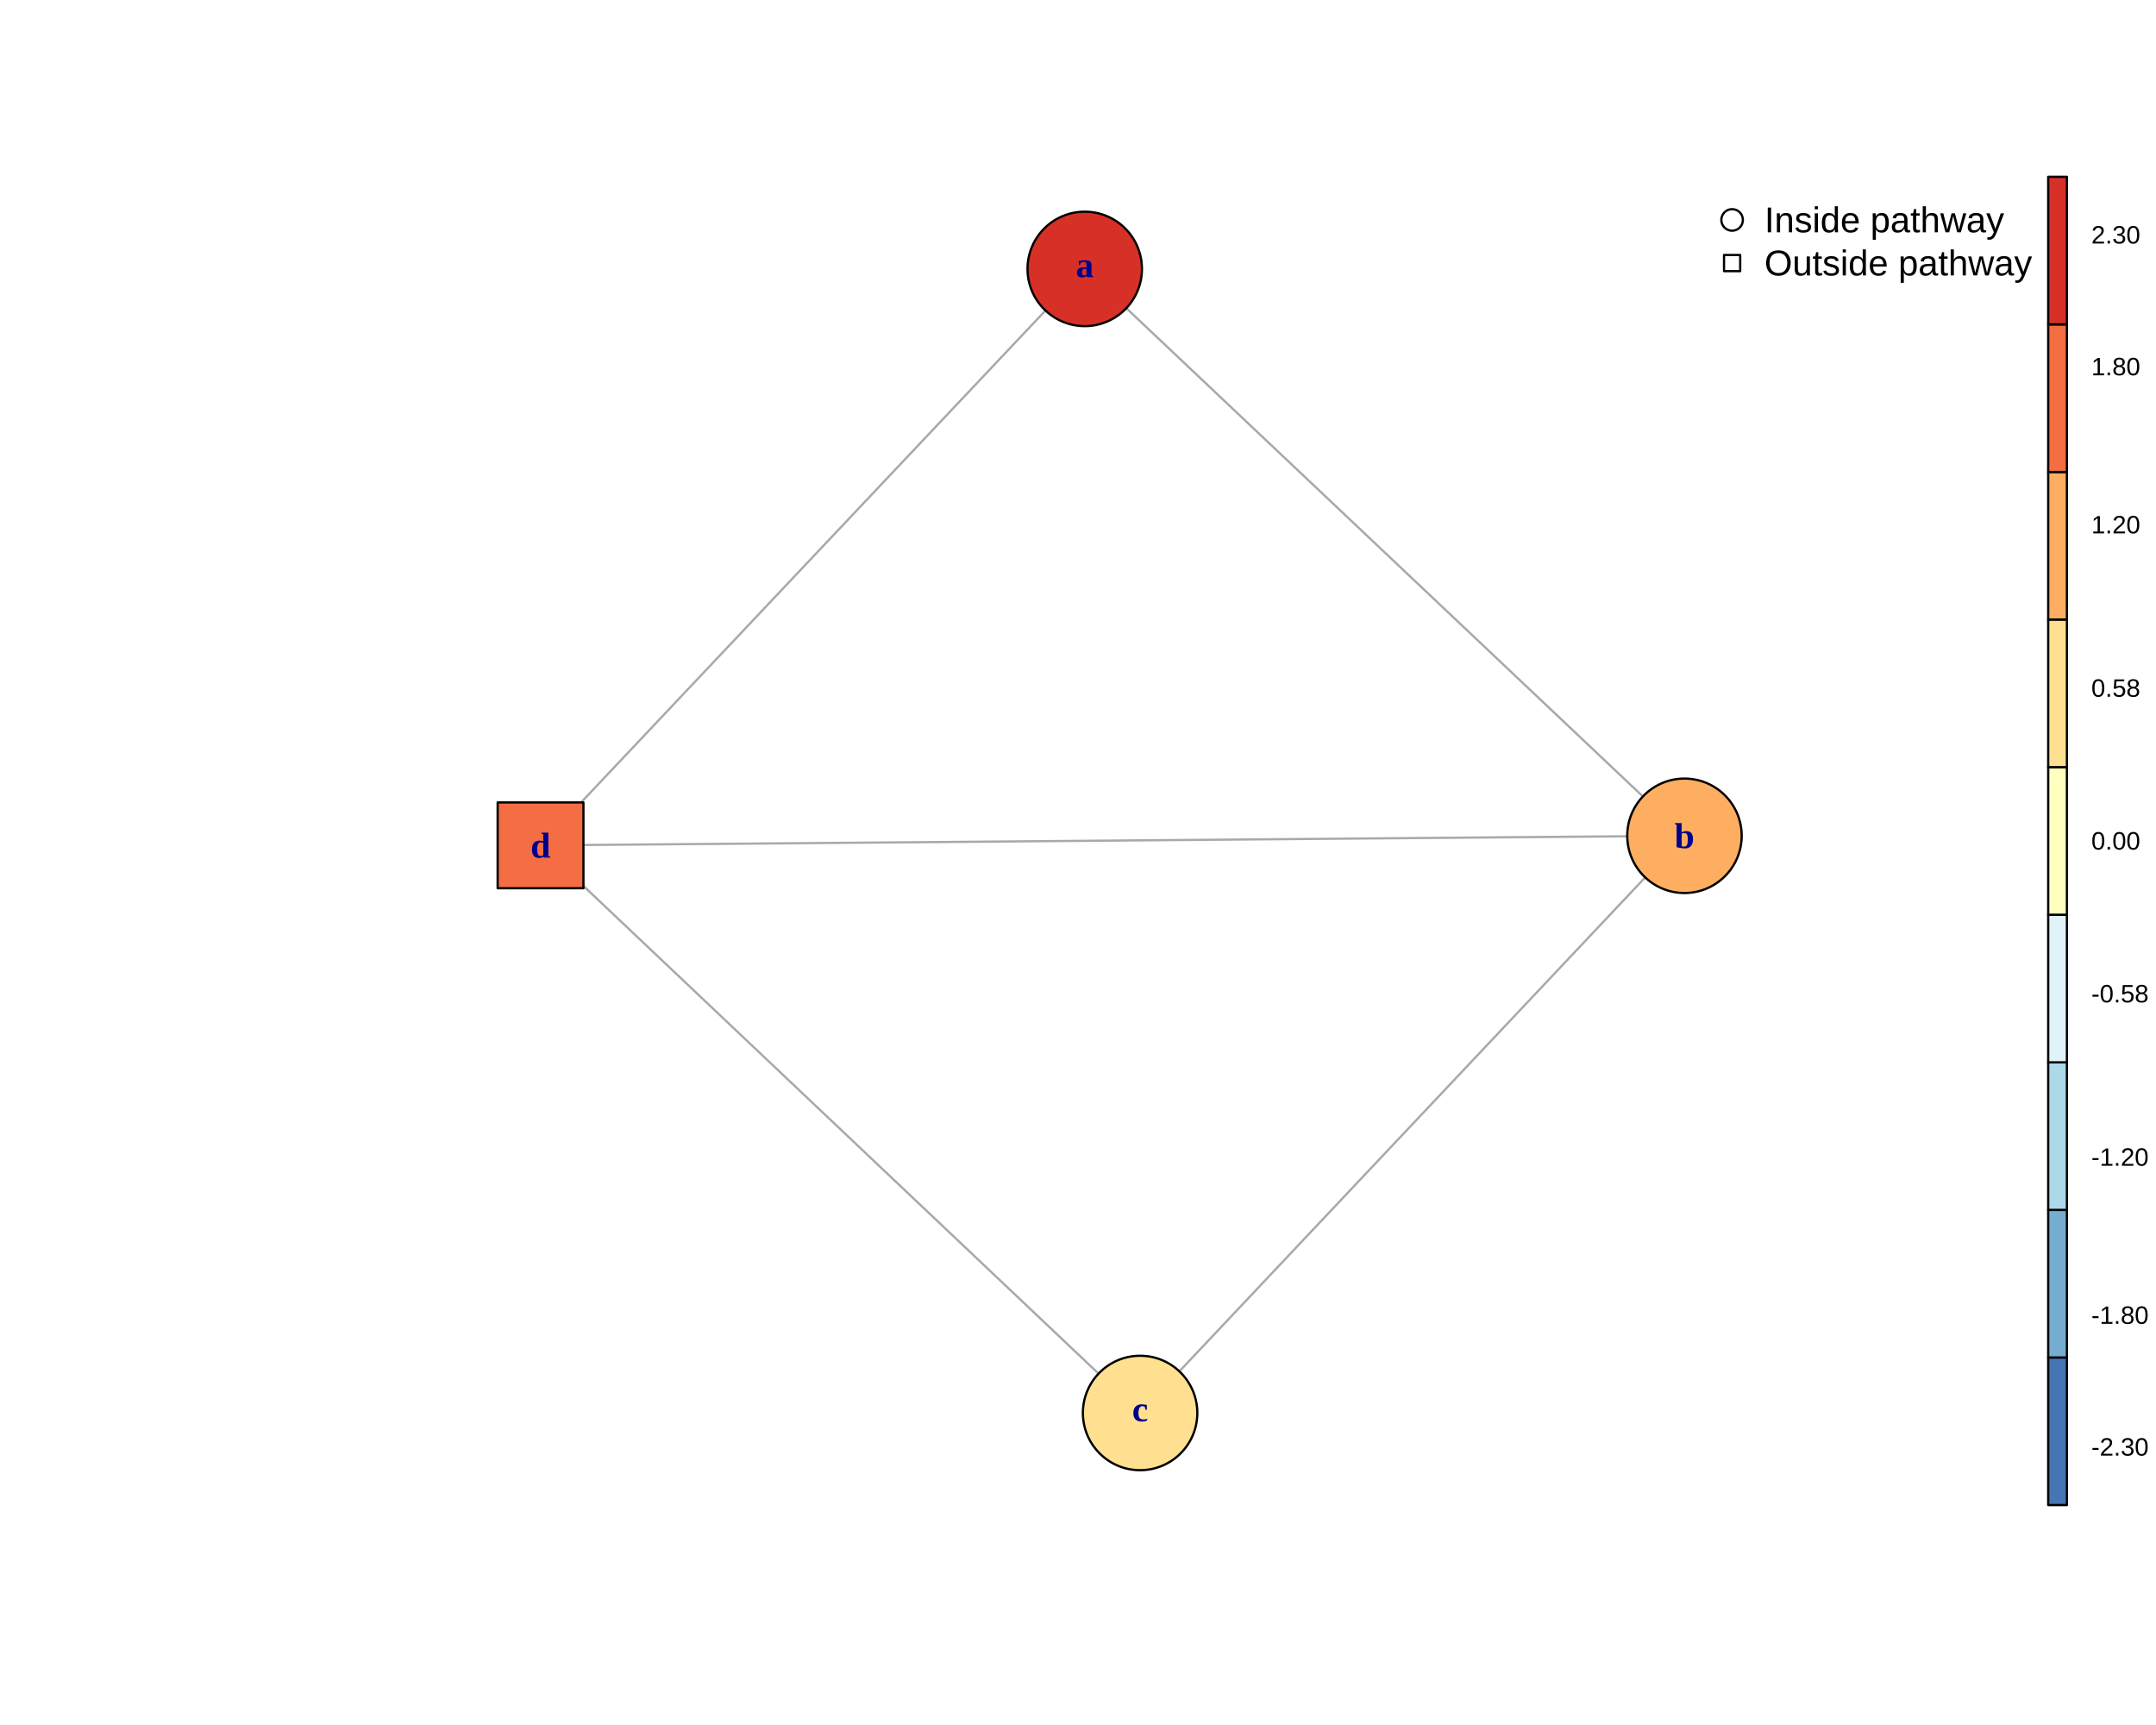
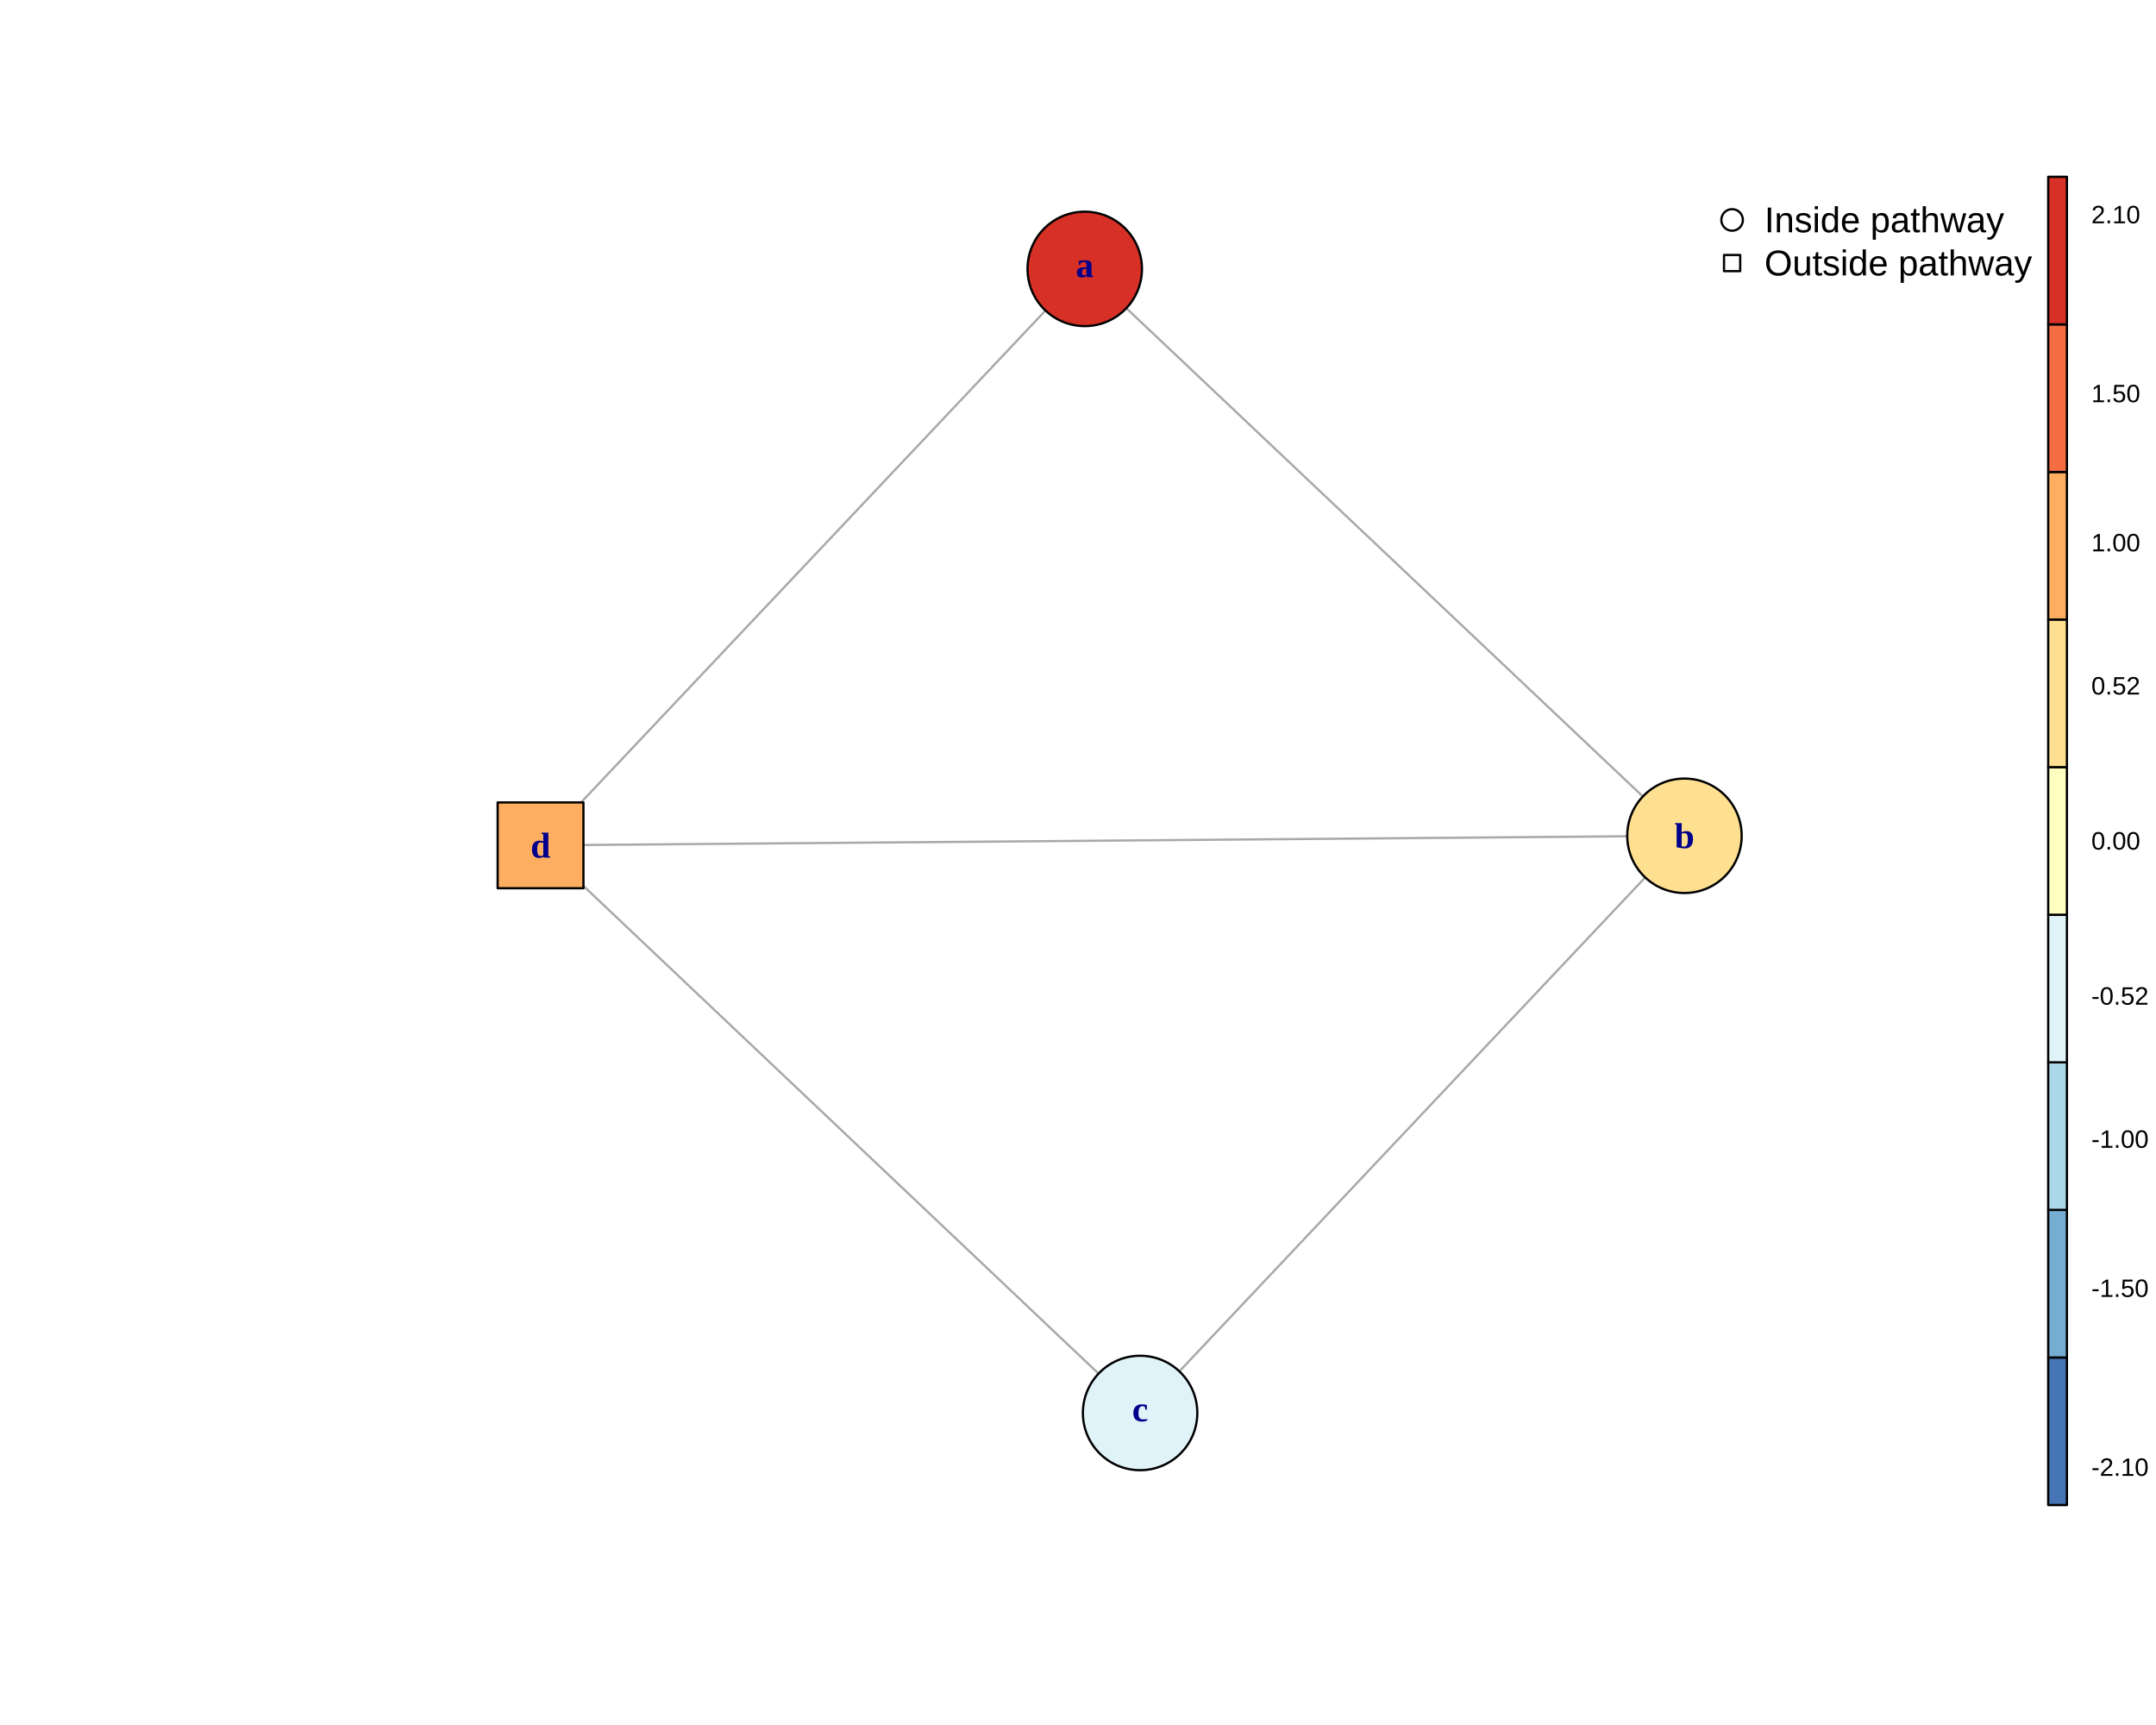
<svg xmlns="http://www.w3.org/2000/svg" viewBox="0 0 720.00 576.00">
  <defs>
    <style type="text/css">
    line, polyline, polygon, path, rect, circle {
      fill: none;
      stroke: #000000;
      stroke-linecap: round;
      stroke-linejoin: round;
      stroke-miterlimit: 10.00;
    }
  </style>
  </defs>
  <rect width="100%" height="100%" style="stroke: none; fill: #FFFFFF;" />
  <defs>
    <clipPath id="cpNTkuMDR8Njg0LjAwfDUwMi41Nnw1OS4wNA==">
      <rect x="59.04" y="59.04" width="624.96" height="443.52" />
    </clipPath>
  </defs>
  <line x1="372.67" y1="99.63" x2="552.12" y2="269.24" style="stroke-width: 0.75; stroke: #A9A9A9;" clip-path="url(#cpNTkuMDR8Njg0LjAwfDUwMi41Nnw1OS4wNA==)" />
  <line x1="352.42" y1="100.21" x2="194.04" y2="267.95" style="stroke-width: 0.75; stroke: #A9A9A9;" clip-path="url(#cpNTkuMDR8Njg0LjAwfDUwMi41Nnw1OS4wNA==)" />
  <line x1="548.20" y1="279.20" x2="194.84" y2="282.15" style="stroke-width: 0.75; stroke: #A9A9A9;" clip-path="url(#cpNTkuMDR8Njg0LjAwfDUwMi41Nnw1OS4wNA==)" />
  <line x1="552.70" y1="289.50" x2="390.57" y2="461.39" style="stroke-width: 0.75; stroke: #A9A9A9;" clip-path="url(#cpNTkuMDR8Njg0LjAwfDUwMi41Nnw1OS4wNA==)" />
  <line x1="194.84" y1="295.83" x2="370.34" y2="461.96" style="stroke-width: 0.75; stroke: #A9A9A9;" clip-path="url(#cpNTkuMDR8Njg0LjAwfDUwMi41Nnw1OS4wNA==)" />
  <circle cx="362.25" cy="89.79" r="14.33pt" style="stroke-width: 0.75; fill: #D73027;" clip-path="url(#cpNTkuMDR8Njg0LjAwfDUwMi41Nnw1OS4wNA==)" />
-   <circle cx="562.53" cy="279.08" r="14.33pt" style="stroke-width: 0.75; fill: #FDAE61;" clip-path="url(#cpNTkuMDR8Njg0LjAwfDUwMi41Nnw1OS4wNA==)" />
-   <rect x="166.19" y="267.95" width="28.65" height="28.65" style="stroke-width: 0.75; fill: #F46D43;" clip-path="url(#cpNTkuMDR8Njg0LjAwfDUwMi41Nnw1OS4wNA==)" />
-   <circle cx="380.74" cy="471.81" r="14.33pt" style="stroke-width: 0.75; fill: #FEE090;" clip-path="url(#cpNTkuMDR8Njg0LjAwfDUwMi41Nnw1OS4wNA==)" />
+   <circle cx="562.53" cy="279.08" r="14.33pt" style="stroke-width: 0.75; fill: #FEE090;" clip-path="url(#cpNTkuMDR8Njg0LjAwfDUwMi41Nnw1OS4wNA==)" />
+   <rect x="166.19" y="267.95" width="28.65" height="28.65" style="stroke-width: 0.75; fill: #FDAE61;" clip-path="url(#cpNTkuMDR8Njg0LjAwfDUwMi41Nnw1OS4wNA==)" />
+   <circle cx="380.74" cy="471.81" r="14.33pt" style="stroke-width: 0.75; fill: #E0F3F8;" clip-path="url(#cpNTkuMDR8Njg0LjAwfDUwMi41Nnw1OS4wNA==)" />
  <defs>
    <clipPath id="cpMC4wMHw3MjAuMDB8NTc2LjAwfDAuMDA=">
      <rect x="0.00" y="0.00" width="720.00" height="576.00" />
    </clipPath>
  </defs>
  <g clip-path="url(#cpMC4wMHw3MjAuMDB8NTc2LjAwfDAuMDA=)">
    <text x="359.25" y="92.54" style="font-size: 12.00px; font-weight: bold; fill: #00008B; font-family: Liberation Serif;" textLength="6.00px" lengthAdjust="spacingAndGlyphs">a</text>
  </g>
  <g clip-path="url(#cpMC4wMHw3MjAuMDB8NTc2LjAwfDAuMDA=)">
    <text x="559.19" y="283.18" style="font-size: 12.00px; font-weight: bold; fill: #00008B; font-family: Liberation Serif;" textLength="6.67px" lengthAdjust="spacingAndGlyphs">b</text>
  </g>
  <g clip-path="url(#cpMC4wMHw3MjAuMDB8NTc2LjAwfDAuMDA=)">
    <text x="177.18" y="286.37" style="font-size: 12.00px; font-weight: bold; fill: #00008B; font-family: Liberation Serif;" textLength="6.67px" lengthAdjust="spacingAndGlyphs">d</text>
  </g>
  <g clip-path="url(#cpMC4wMHw3MjAuMDB8NTc2LjAwfDAuMDA=)">
    <text x="378.08" y="474.58" style="font-size: 12.00px; font-weight: bold; fill: #00008B; font-family: Liberation Serif;" textLength="5.33px" lengthAdjust="spacingAndGlyphs">c</text>
  </g>
  <polygon points="684.00,502.56 684.00,453.28 690.25,453.28 690.25,502.56 " style="stroke-width: 0.75; fill: #4575B4;" clip-path="url(#cpMC4wMHw3MjAuMDB8NTc2LjAwfDAuMDA=)" />
  <polygon points="684.00,453.28 684.00,404.00 690.25,404.00 690.25,453.28 " style="stroke-width: 0.75; fill: #74ADD1;" clip-path="url(#cpMC4wMHw3MjAuMDB8NTc2LjAwfDAuMDA=)" />
  <polygon points="684.00,404.00 684.00,354.72 690.25,354.72 690.25,404.00 " style="stroke-width: 0.75; fill: #ABD9E9;" clip-path="url(#cpMC4wMHw3MjAuMDB8NTc2LjAwfDAuMDA=)" />
  <polygon points="684.00,354.72 684.00,305.44 690.25,305.44 690.25,354.72 " style="stroke-width: 0.75; fill: #E0F3F8;" clip-path="url(#cpMC4wMHw3MjAuMDB8NTc2LjAwfDAuMDA=)" />
  <polygon points="684.00,305.44 684.00,256.16 690.25,256.16 690.25,305.44 " style="stroke-width: 0.75; fill: #FFFFBF;" clip-path="url(#cpMC4wMHw3MjAuMDB8NTc2LjAwfDAuMDA=)" />
  <polygon points="684.00,256.16 684.00,206.88 690.25,206.88 690.25,256.16 " style="stroke-width: 0.75; fill: #FEE090;" clip-path="url(#cpMC4wMHw3MjAuMDB8NTc2LjAwfDAuMDA=)" />
  <polygon points="684.00,206.88 684.00,157.60 690.25,157.60 690.25,206.88 " style="stroke-width: 0.75; fill: #FDAE61;" clip-path="url(#cpMC4wMHw3MjAuMDB8NTc2LjAwfDAuMDA=)" />
  <polygon points="684.00,157.60 684.00,108.32 690.25,108.32 690.25,157.60 " style="stroke-width: 0.75; fill: #F46D43;" clip-path="url(#cpMC4wMHw3MjAuMDB8NTc2LjAwfDAuMDA=)" />
  <polygon points="684.00,108.32 684.00,59.04 690.25,59.04 690.25,108.32 " style="stroke-width: 0.75; fill: #D73027;" clip-path="url(#cpMC4wMHw3MjAuMDB8NTc2LjAwfDAuMDA=)" />
  <g clip-path="url(#cpMC4wMHw3MjAuMDB8NTc2LjAwfDAuMDA=)">
-     <text x="698.40" y="486.05" style="font-size: 8.40px; font-family: Liberation Sans;" textLength="19.14px" lengthAdjust="spacingAndGlyphs">-2.30</text>
+     <text x="698.40" y="492.81" style="font-size: 8.40px; font-family: Liberation Sans;" textLength="19.14px" lengthAdjust="spacingAndGlyphs">-2.10</text>
  </g>
  <g clip-path="url(#cpMC4wMHw3MjAuMDB8NTc2LjAwfDAuMDA=)">
-     <text x="698.40" y="442.05" style="font-size: 8.40px; font-family: Liberation Sans;" textLength="19.14px" lengthAdjust="spacingAndGlyphs">-1.80</text>
+     <text x="698.40" y="433.06" style="font-size: 8.40px; font-family: Liberation Sans;" textLength="19.14px" lengthAdjust="spacingAndGlyphs">-1.50</text>
  </g>
  <g clip-path="url(#cpMC4wMHw3MjAuMDB8NTc2LjAwfDAuMDA=)">
-     <text x="698.40" y="389.26" style="font-size: 8.40px; font-family: Liberation Sans;" textLength="19.14px" lengthAdjust="spacingAndGlyphs">-1.20</text>
+     <text x="698.40" y="383.27" style="font-size: 8.40px; font-family: Liberation Sans;" textLength="19.14px" lengthAdjust="spacingAndGlyphs">-1.00</text>
  </g>
  <g clip-path="url(#cpMC4wMHw3MjAuMDB8NTc2LjAwfDAuMDA=)">
-     <text x="698.40" y="334.71" style="font-size: 8.40px; font-family: Liberation Sans;" textLength="19.14px" lengthAdjust="spacingAndGlyphs">-0.58</text>
+     <text x="698.40" y="335.47" style="font-size: 8.40px; font-family: Liberation Sans;" textLength="19.14px" lengthAdjust="spacingAndGlyphs">-0.52</text>
  </g>
  <g clip-path="url(#cpMC4wMHw3MjAuMDB8NTc2LjAwfDAuMDA=)">
    <text x="698.40" y="283.68" style="font-size: 8.40px; font-family: Liberation Sans;" textLength="16.34px" lengthAdjust="spacingAndGlyphs">0.00</text>
  </g>
  <g clip-path="url(#cpMC4wMHw3MjAuMDB8NTc2LjAwfDAuMDA=)">
-     <text x="698.40" y="232.65" style="font-size: 8.40px; font-family: Liberation Sans;" textLength="16.34px" lengthAdjust="spacingAndGlyphs">0.58</text>
+     <text x="698.40" y="231.90" style="font-size: 8.40px; font-family: Liberation Sans;" textLength="16.34px" lengthAdjust="spacingAndGlyphs">0.52</text>
  </g>
  <g clip-path="url(#cpMC4wMHw3MjAuMDB8NTc2LjAwfDAuMDA=)">
-     <text x="698.40" y="178.10" style="font-size: 8.40px; font-family: Liberation Sans;" textLength="16.34px" lengthAdjust="spacingAndGlyphs">1.20</text>
+     <text x="698.40" y="184.10" style="font-size: 8.40px; font-family: Liberation Sans;" textLength="16.34px" lengthAdjust="spacingAndGlyphs">1.00</text>
  </g>
  <g clip-path="url(#cpMC4wMHw3MjAuMDB8NTc2LjAwfDAuMDA=)">
-     <text x="698.40" y="125.31" style="font-size: 8.40px; font-family: Liberation Sans;" textLength="16.34px" lengthAdjust="spacingAndGlyphs">1.80</text>
+     <text x="698.40" y="134.31" style="font-size: 8.40px; font-family: Liberation Sans;" textLength="16.34px" lengthAdjust="spacingAndGlyphs">1.50</text>
  </g>
  <g clip-path="url(#cpMC4wMHw3MjAuMDB8NTc2LjAwfDAuMDA=)">
-     <text x="698.40" y="81.32" style="font-size: 8.40px; font-family: Liberation Sans;" textLength="16.34px" lengthAdjust="spacingAndGlyphs">2.30</text>
+     <text x="698.40" y="74.56" style="font-size: 8.40px; font-family: Liberation Sans;" textLength="16.34px" lengthAdjust="spacingAndGlyphs">2.10</text>
  </g>
  <circle cx="578.44" cy="73.44" r="2.70pt" style="stroke-width: 0.75;" clip-path="url(#cpMC4wMHw3MjAuMDB8NTc2LjAwfDAuMDA=)" />
  <rect x="575.74" y="85.14" width="5.40" height="5.40" style="stroke-width: 0.75;" clip-path="url(#cpMC4wMHw3MjAuMDB8NTc2LjAwfDAuMDA=)" />
  <g clip-path="url(#cpMC4wMHw3MjAuMDB8NTc2LjAwfDAuMDA=)">
-     <text x="589.24" y="77.57" style="font-size: 12.00px; font-family: Liberation Sans;" textLength="80.03px" lengthAdjust="spacingAndGlyphs">Inside pathway</text>
+     <text x="589.24" y="77.56" style="font-size: 12.00px; font-family: Liberation Sans;" textLength="80.03px" lengthAdjust="spacingAndGlyphs">Inside pathway</text>
  </g>
  <g clip-path="url(#cpMC4wMHw3MjAuMDB8NTc2LjAwfDAuMDA=)">
    <text x="589.24" y="91.97" style="font-size: 12.00px; font-family: Liberation Sans;" textLength="89.36px" lengthAdjust="spacingAndGlyphs">Outside pathway</text>
  </g>
</svg>
